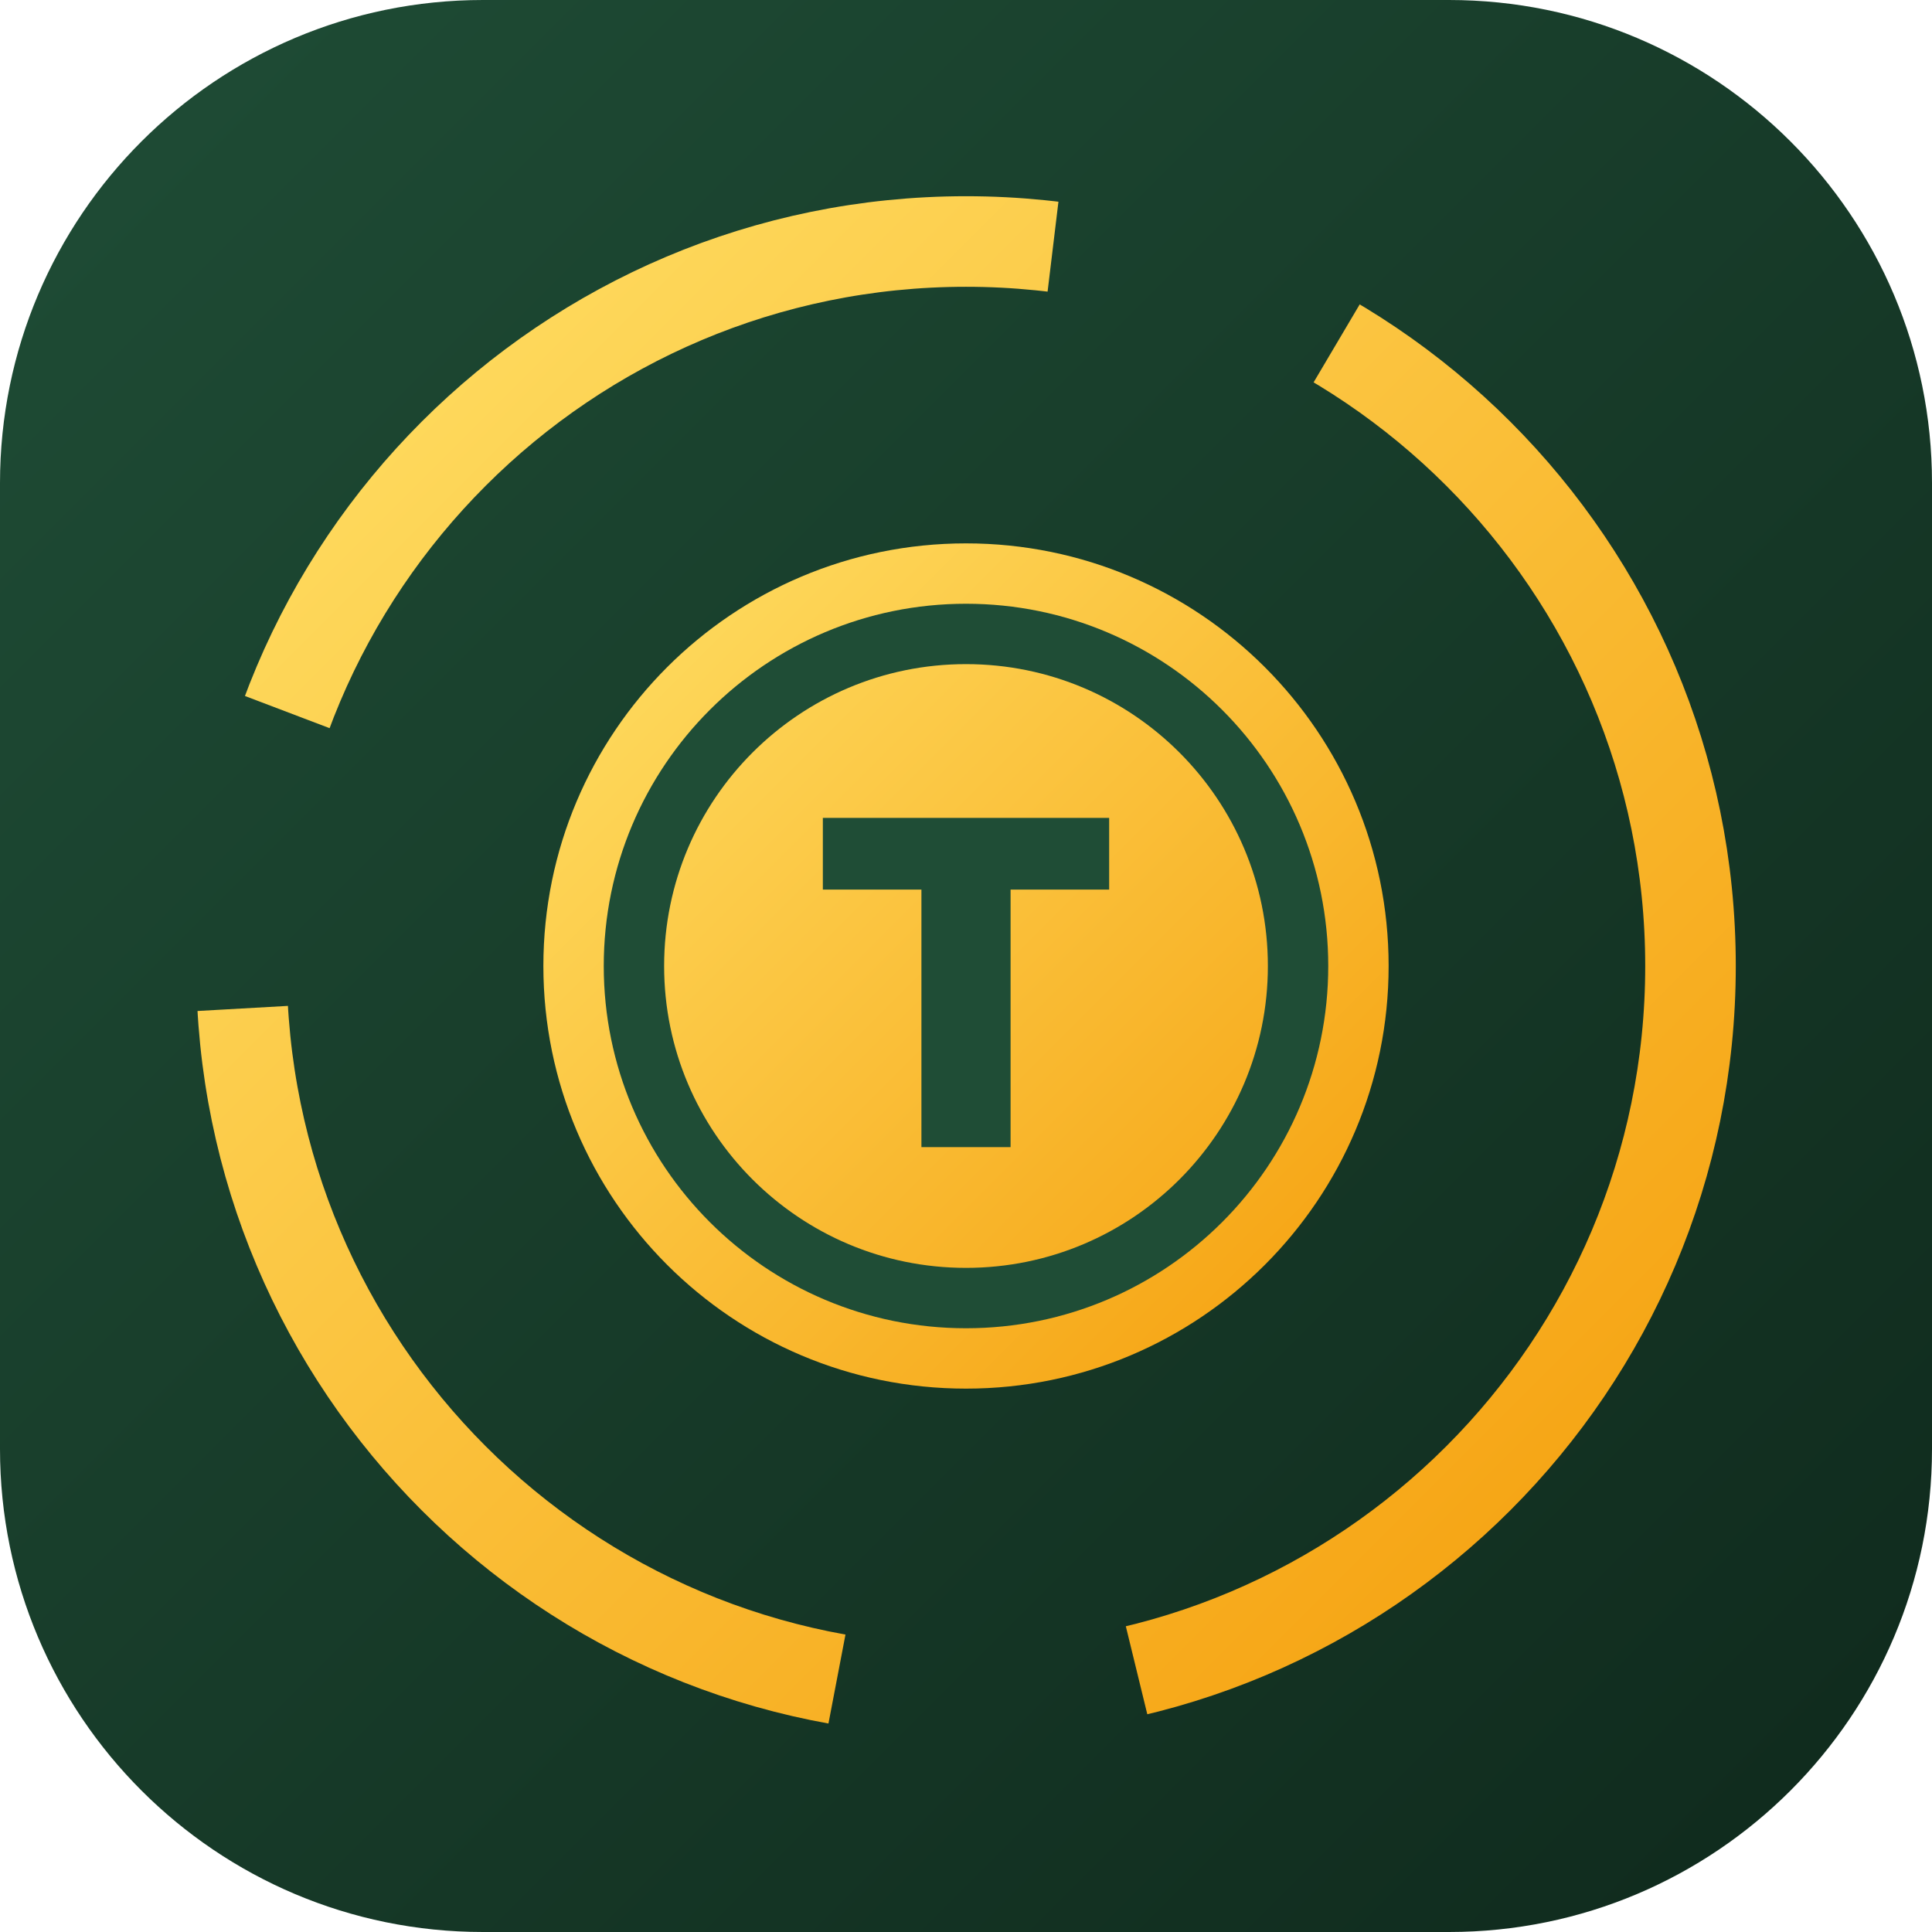
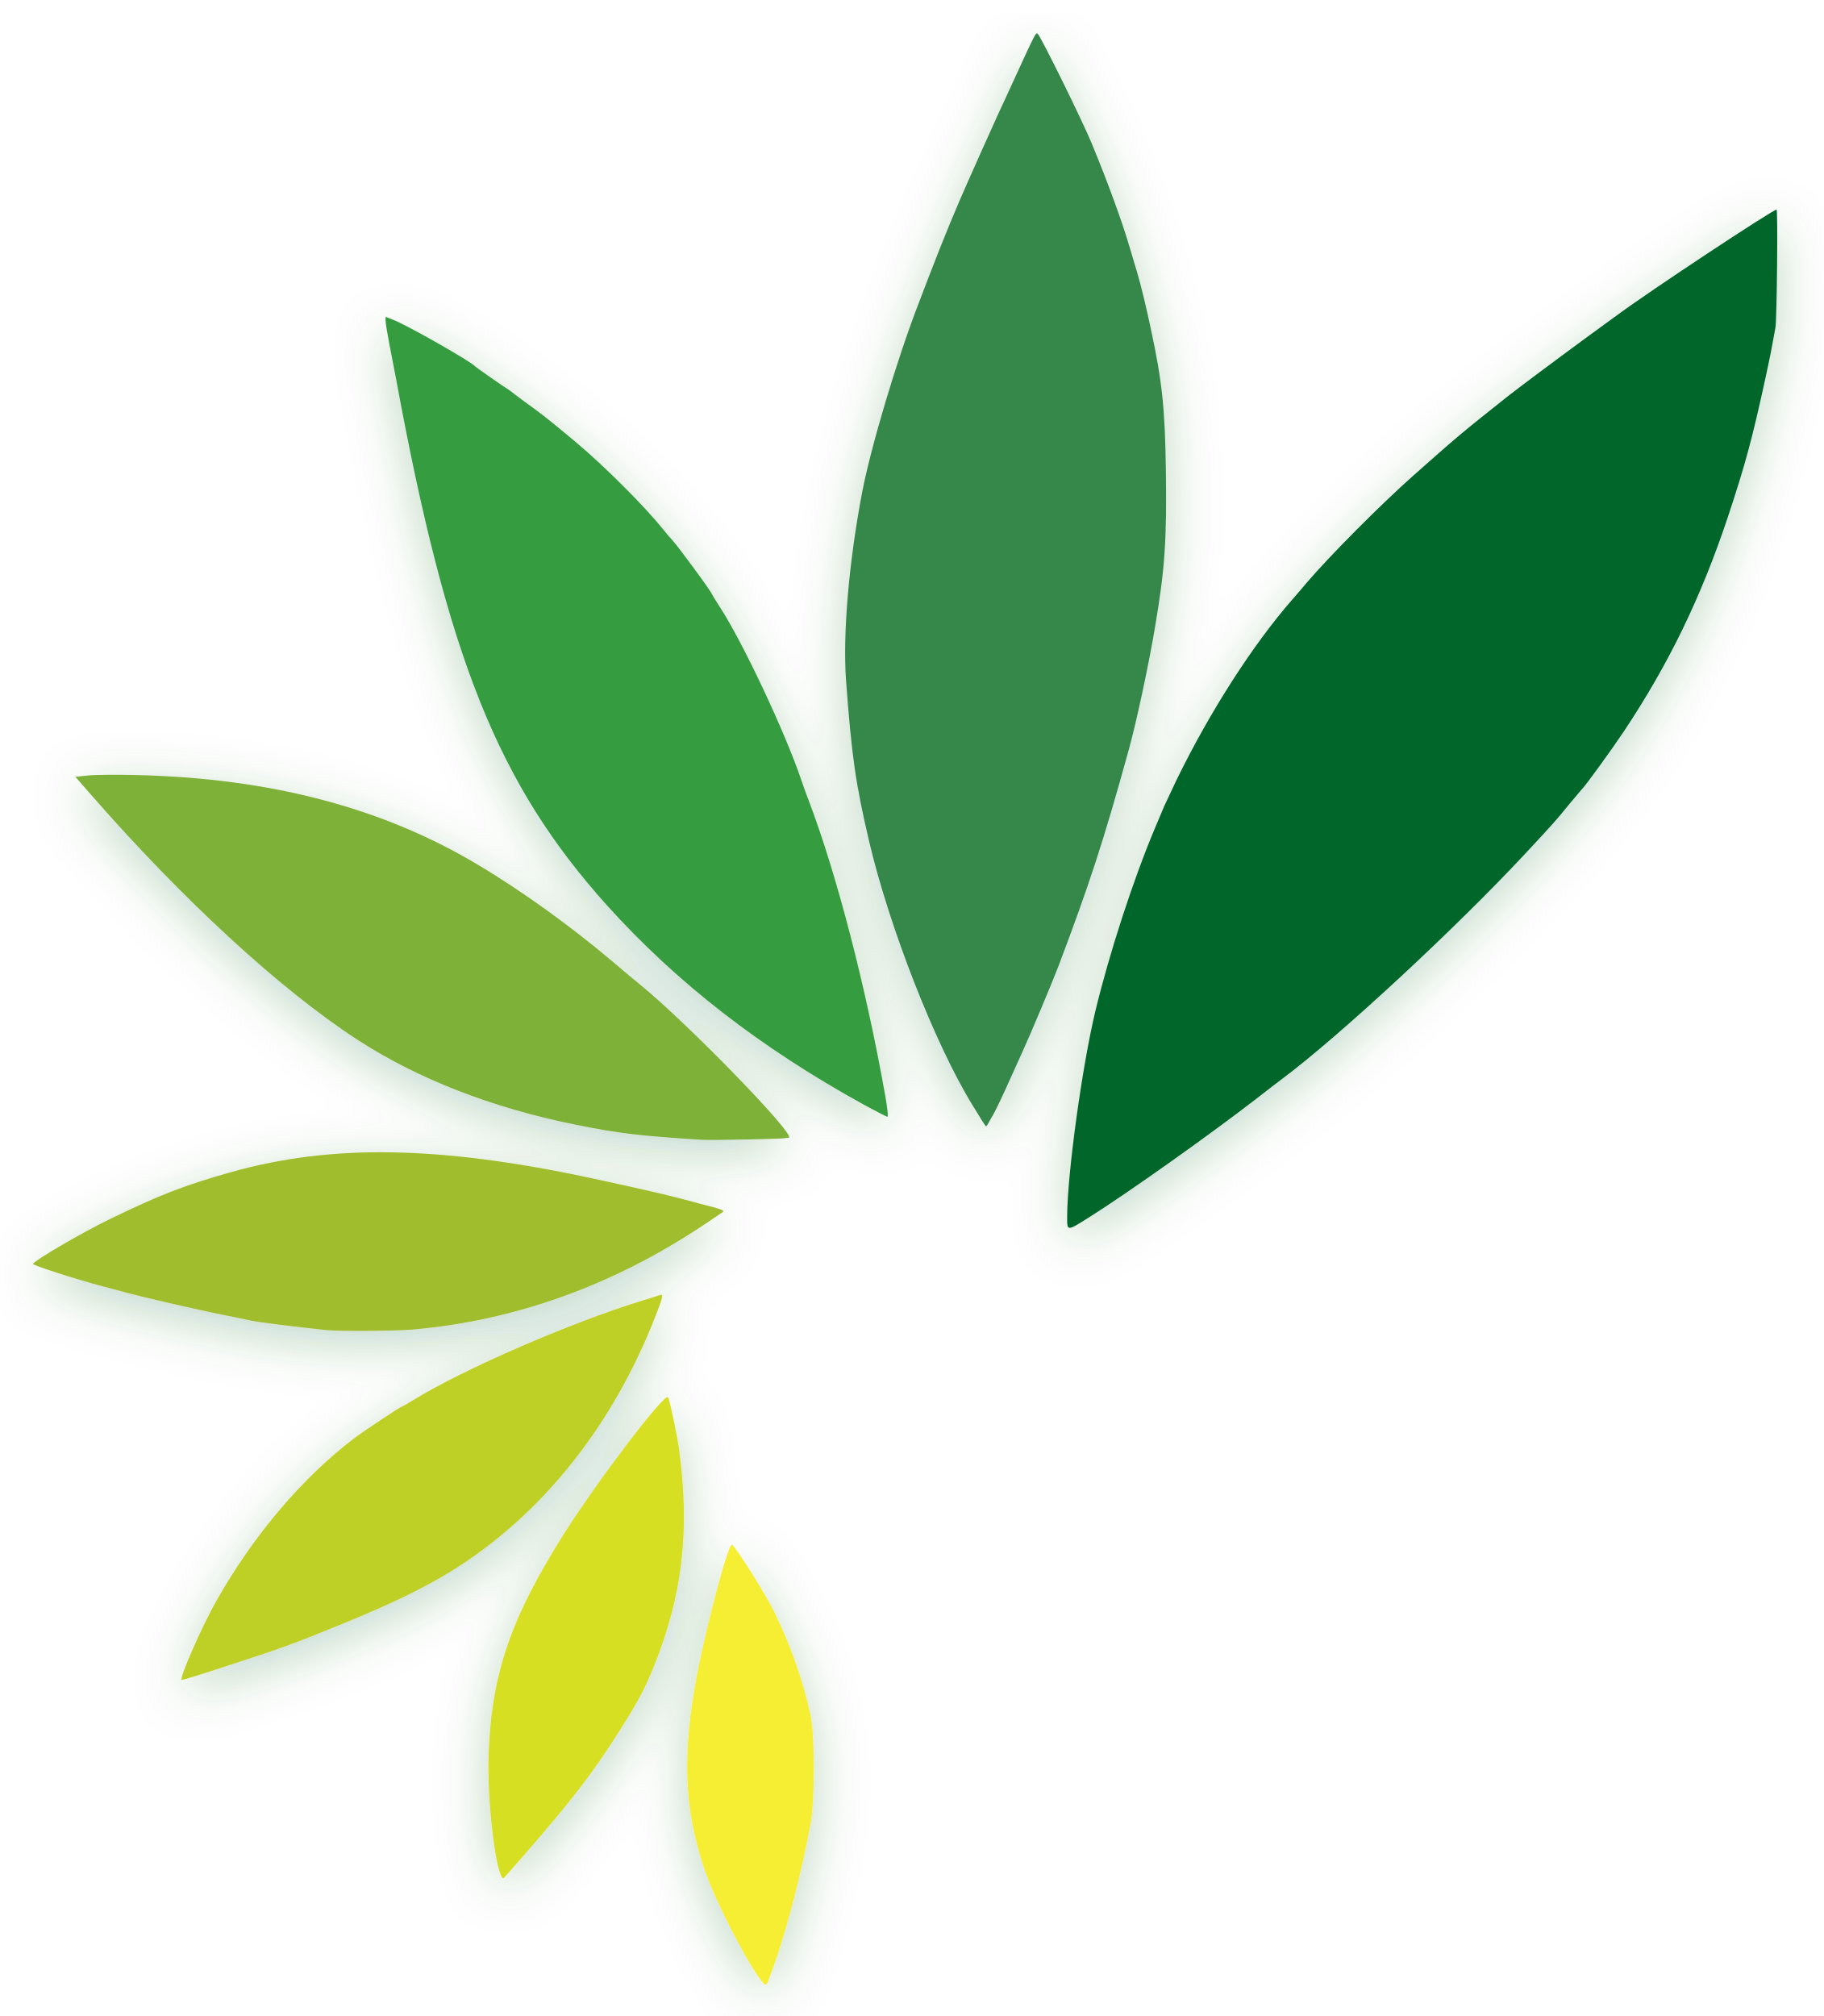
- <svg xmlns="http://www.w3.org/2000/svg" viewBox="0 0 64 64">
+ <svg xmlns="http://www.w3.org/2000/svg" viewBox="0 0 1140 1260">
  <defs>
-     <linearGradient id="bg" x1="0%" y1="0%" x2="100%" y2="100%">
-       <stop offset="0%" stop-color="#1f4d36" />
-       <stop offset="100%" stop-color="#0f291c" />
-     </linearGradient>
-     <linearGradient id="gold" x1="0%" y1="0%" x2="100%" y2="100%">
-       <stop offset="0%" stop-color="#ffe066" />
-       <stop offset="100%" stop-color="#f59e0b" />
-     </linearGradient>
+     <filter id="shadow" x="-10%" y="-10%" width="120%" height="120%">
+       <feDropShadow dx="0" dy="8" stdDeviation="16" flood-color="#02662a" flood-opacity="0.25" />
+     </filter>
  </defs>
-   <rect width="64" height="64" rx="16" fill="url(#bg)" />
-   <circle cx="32" cy="32" r="24" fill="none" stroke="url(#gold)" stroke-width="3" stroke-dasharray="32 10" />
-   <circle cx="32" cy="32" r="14" fill="url(#gold)" />
-   <circle cx="32" cy="32" r="11" fill="none" stroke="#1f4d36" stroke-width="2" />
-   <text x="32" y="38" font-family="system-ui, -apple-system, sans-serif" font-size="15" font-weight="900" fill="#1f4d36" text-anchor="middle">T</text>
+   <g filter="url(#shadow)">
+     <path fill="#02662a" fill-rule="evenodd" d="M680.9,760.7C705.0,745.5 755.9,709.4 785.5,686.5C792.6,681.0 799.7,675.5 801.1,674.5C836.8,647.9 910.4,579.7 953.8,533.0C971.4,514.1 972.7,512.6 980.9,502.5C985.0,497.6 988.6,493.3 988.9,493.0C990.4,491.9 1007.2,468.7 1014.7,457.5C1042.9,415.2 1063.1,373.6 1079.9,323.3C1090.8,290.5 1095.2,274.2 1103.4,236.5C1106.5,222.3 1107.6,216.4 1109.7,204.7C1110.6,199.5 1111.3,131.0 1110.4,131.0C1108.1,131.0 1031.1,181.9 1011.4,196.5C1009.1,198.1 1000.2,204.7 991.5,211.0C974.3,223.6 947.5,243.6 942.0,248.0C913.4,270.7 910.8,272.9 883.2,297.4C862.9,315.4 831.1,347.4 817.0,363.9C814.0,367.5 809.9,372.2 808.0,374.4C783.2,402.7 756.4,444.5 735.6,487.0C732.3,493.9 728.7,501.6 727.6,504.0C726.6,506.5 723.8,513.0 721.5,518.5C708.2,550.2 693.4,595.6 684.6,632.1C676.3,666.7 667.1,733.8 667.0,760.3C667.0,769.7 666.6,769.7 680.9,760.7Z" />
+     <path fill="#36884a" fill-rule="evenodd" d="M620.8,696.6C623.1,692.5 627.4,683.3 630.5,676.3C633.7,669.3 637.5,660.8 639.0,657.5C643.5,647.8 658.0,613.3 661.7,603.5C680.9,552.7 689.8,525.6 705.4,469.0C710.2,451.9 718.1,414.9 722.0,391.5C728.1,355.5 729.3,337.5 728.7,294.0C728.2,256.0 726.4,238.3 719.4,206.0C716.5,192.1 712.9,177.5 711.1,171.5C710.1,168.2 708.0,161.2 706.5,156.0C701.6,139.1 692.6,114.4 682.3,89.5C676.3,75.0 650.5,22.7 648.6,21.1C647.4,20.1 647.1,20.8 633.7,50.0C631.6,54.7 628.4,61.4 626.8,65.0C625.1,68.6 621.8,75.8 619.5,81.0C617.1,86.2 611.2,99.5 606.3,110.5C598.1,128.7 589.9,148.6 580.7,172.5C578.8,177.4 575.9,185.1 574.2,189.5C560.6,224.6 544.3,279.4 538.9,307.5C530.5,351.6 526.7,396.3 528.8,425.3C532.3,472.3 534.7,489.4 543.1,525.3C555.6,579.0 584.5,652.9 608.0,691.0C609.5,693.5 612.0,697.4 613.4,699.8C614.8,702.1 616.2,704.0 616.4,704.0C616.6,704.0 618.6,700.6 620.8,696.6Z" />
+     <path fill="#359d3f" fill-rule="evenodd" d="M553.3,684.8C541.2,616.7 523.0,546.5 505.5,500.4C504.0,496.6 502.0,491.0 501.0,488.0C491.0,458.2 464.0,400.8 449.8,379.2C447.2,375.1 445.0,371.6 445.0,371.4C445.0,370.2 422.9,340.2 419.8,337.1C418.9,336.2 416.7,333.7 415.0,331.5C403.4,316.9 378.2,291.7 360.0,276.4C341.4,260.9 339.7,259.6 327.0,250.4C323.4,247.7 320.3,245.4 320.0,245.1C319.7,244.8 318.7,244.1 317.8,243.5C314.8,241.7 297.5,229.6 297.0,229.0C294.9,226.2 254.9,203.5 246.1,200.0L241.0,198.0L241.0,200.5C241.0,201.9 242.1,208.6 243.4,215.3C244.7,222.0 246.6,231.6 247.5,236.5C279.7,411.4 311.3,490.2 379.6,566.1C423.0,614.2 475.0,654.6 539.5,690.2C547.2,694.4 554.0,697.9 554.6,698.0C555.2,698.0 554.8,693.2 553.3,684.8Z" />
+     <path fill="#7db138" fill-rule="evenodd" d="M490.0,711.4C490.8,711.3 492.1,711.1 492.9,711.1C498.9,710.7 429.4,639.1 399.4,614.8C397.1,613.0 390.0,607.0 383.5,601.5C357.0,579.0 326.0,556.7 298.1,540.1C238.5,504.6 168.4,486.3 85.0,484.4C72.6,484.1 59.0,484.2 54.8,484.7L47.1,485.5L56.7,496.5C114.2,562.3 174.9,618.2 222.9,649.5C260.6,674.1 307.1,692.3 359.6,702.9C386.7,708.4 399.7,709.9 439.0,712.4C444.7,712.7 487.4,711.9 490.0,711.4Z" />
+     <path fill="#a0bd2d" fill-rule="evenodd" d="M257.5,831.0C321.6,825.5 382.9,803.5 439.5,765.8C446.1,761.4 451.7,757.6 451.9,757.4C452.7,756.6 451.3,756.0 445.9,754.5C442.9,753.8 434.4,751.5 427.0,749.5C415.8,746.5 395.4,741.9 368.0,736.0C274.3,716.1 207.4,715.0 145.0,732.4C115.6,740.7 99.9,746.7 68.5,762.0C51.6,770.2 22.2,787.3 20.6,789.9C20.1,790.7 46.7,799.3 62.5,803.5C68.0,804.9 74.8,806.8 77.5,807.5C85.3,809.8 120.0,817.8 135.5,821.0C143.2,822.5 152.9,824.5 157.0,825.4C163.1,826.6 183.0,829.1 204.0,831.3C211.9,832.1 246.3,831.9 257.5,831.0Z" />
+     <path fill="#bed028" fill-rule="evenodd" d="M135.2,1043.4C179.5,1028.9 180.9,1028.4 214.5,1014.7C244.8,1002.3 264.4,992.8 282.2,981.9C338.4,947.1 383.1,891.2 409.9,822.1C414.4,810.6 414.8,808.5 412.5,809.4C411.6,809.7 406.3,811.4 400.7,813.1C356.3,826.8 290.0,855.6 258.7,874.8C255.0,877.1 251.7,879.0 251.4,879.0C250.5,879.0 227.8,894.1 221.5,898.8C188.6,923.9 158.4,959.6 135.2,1000.6C126.0,1016.8 111.5,1050.0 113.6,1050.0C114.3,1050.0 124.1,1047.0 135.2,1043.4Z" />
+     <path fill="#d7df21" fill-rule="evenodd" d="M326.7,1160.4C357.9,1124.6 370.0,1108.8 386.8,1082.4C398.4,1064.2 402.9,1055.8 408.3,1042.5C426.6,997.8 431.4,956.5 424.4,905.5C423.1,896.2 418.4,874.2 417.5,873.2C415.2,870.7 374.1,924.6 353.2,957.5C319.3,1011.0 307.4,1045.6 305.4,1095.8C304.2,1124.7 310.1,1173.6 314.7,1174.0C314.8,1174.0 320.2,1167.9 326.7,1160.4Z" />
+     <path fill="#f5ee30" fill-rule="evenodd" d="M484.6,1226.0C493.3,1200.3 501.5,1168.0 506.7,1139.5C509.3,1124.9 509.3,1084.1 506.6,1072.0C502.0,1050.6 494.2,1028.4 484.0,1007.6C478.7,996.6 459.1,965.5 457.5,965.5C456.0,965.5 451.7,979.2 445.1,1005.1C425.7,1080.9 424.6,1122.6 440.7,1169.5C449.1,1193.7 476.0,1243.4 479.1,1240.3C479.6,1239.8 482.0,1233.4 484.6,1226.0Z" />
+   </g>
</svg>
